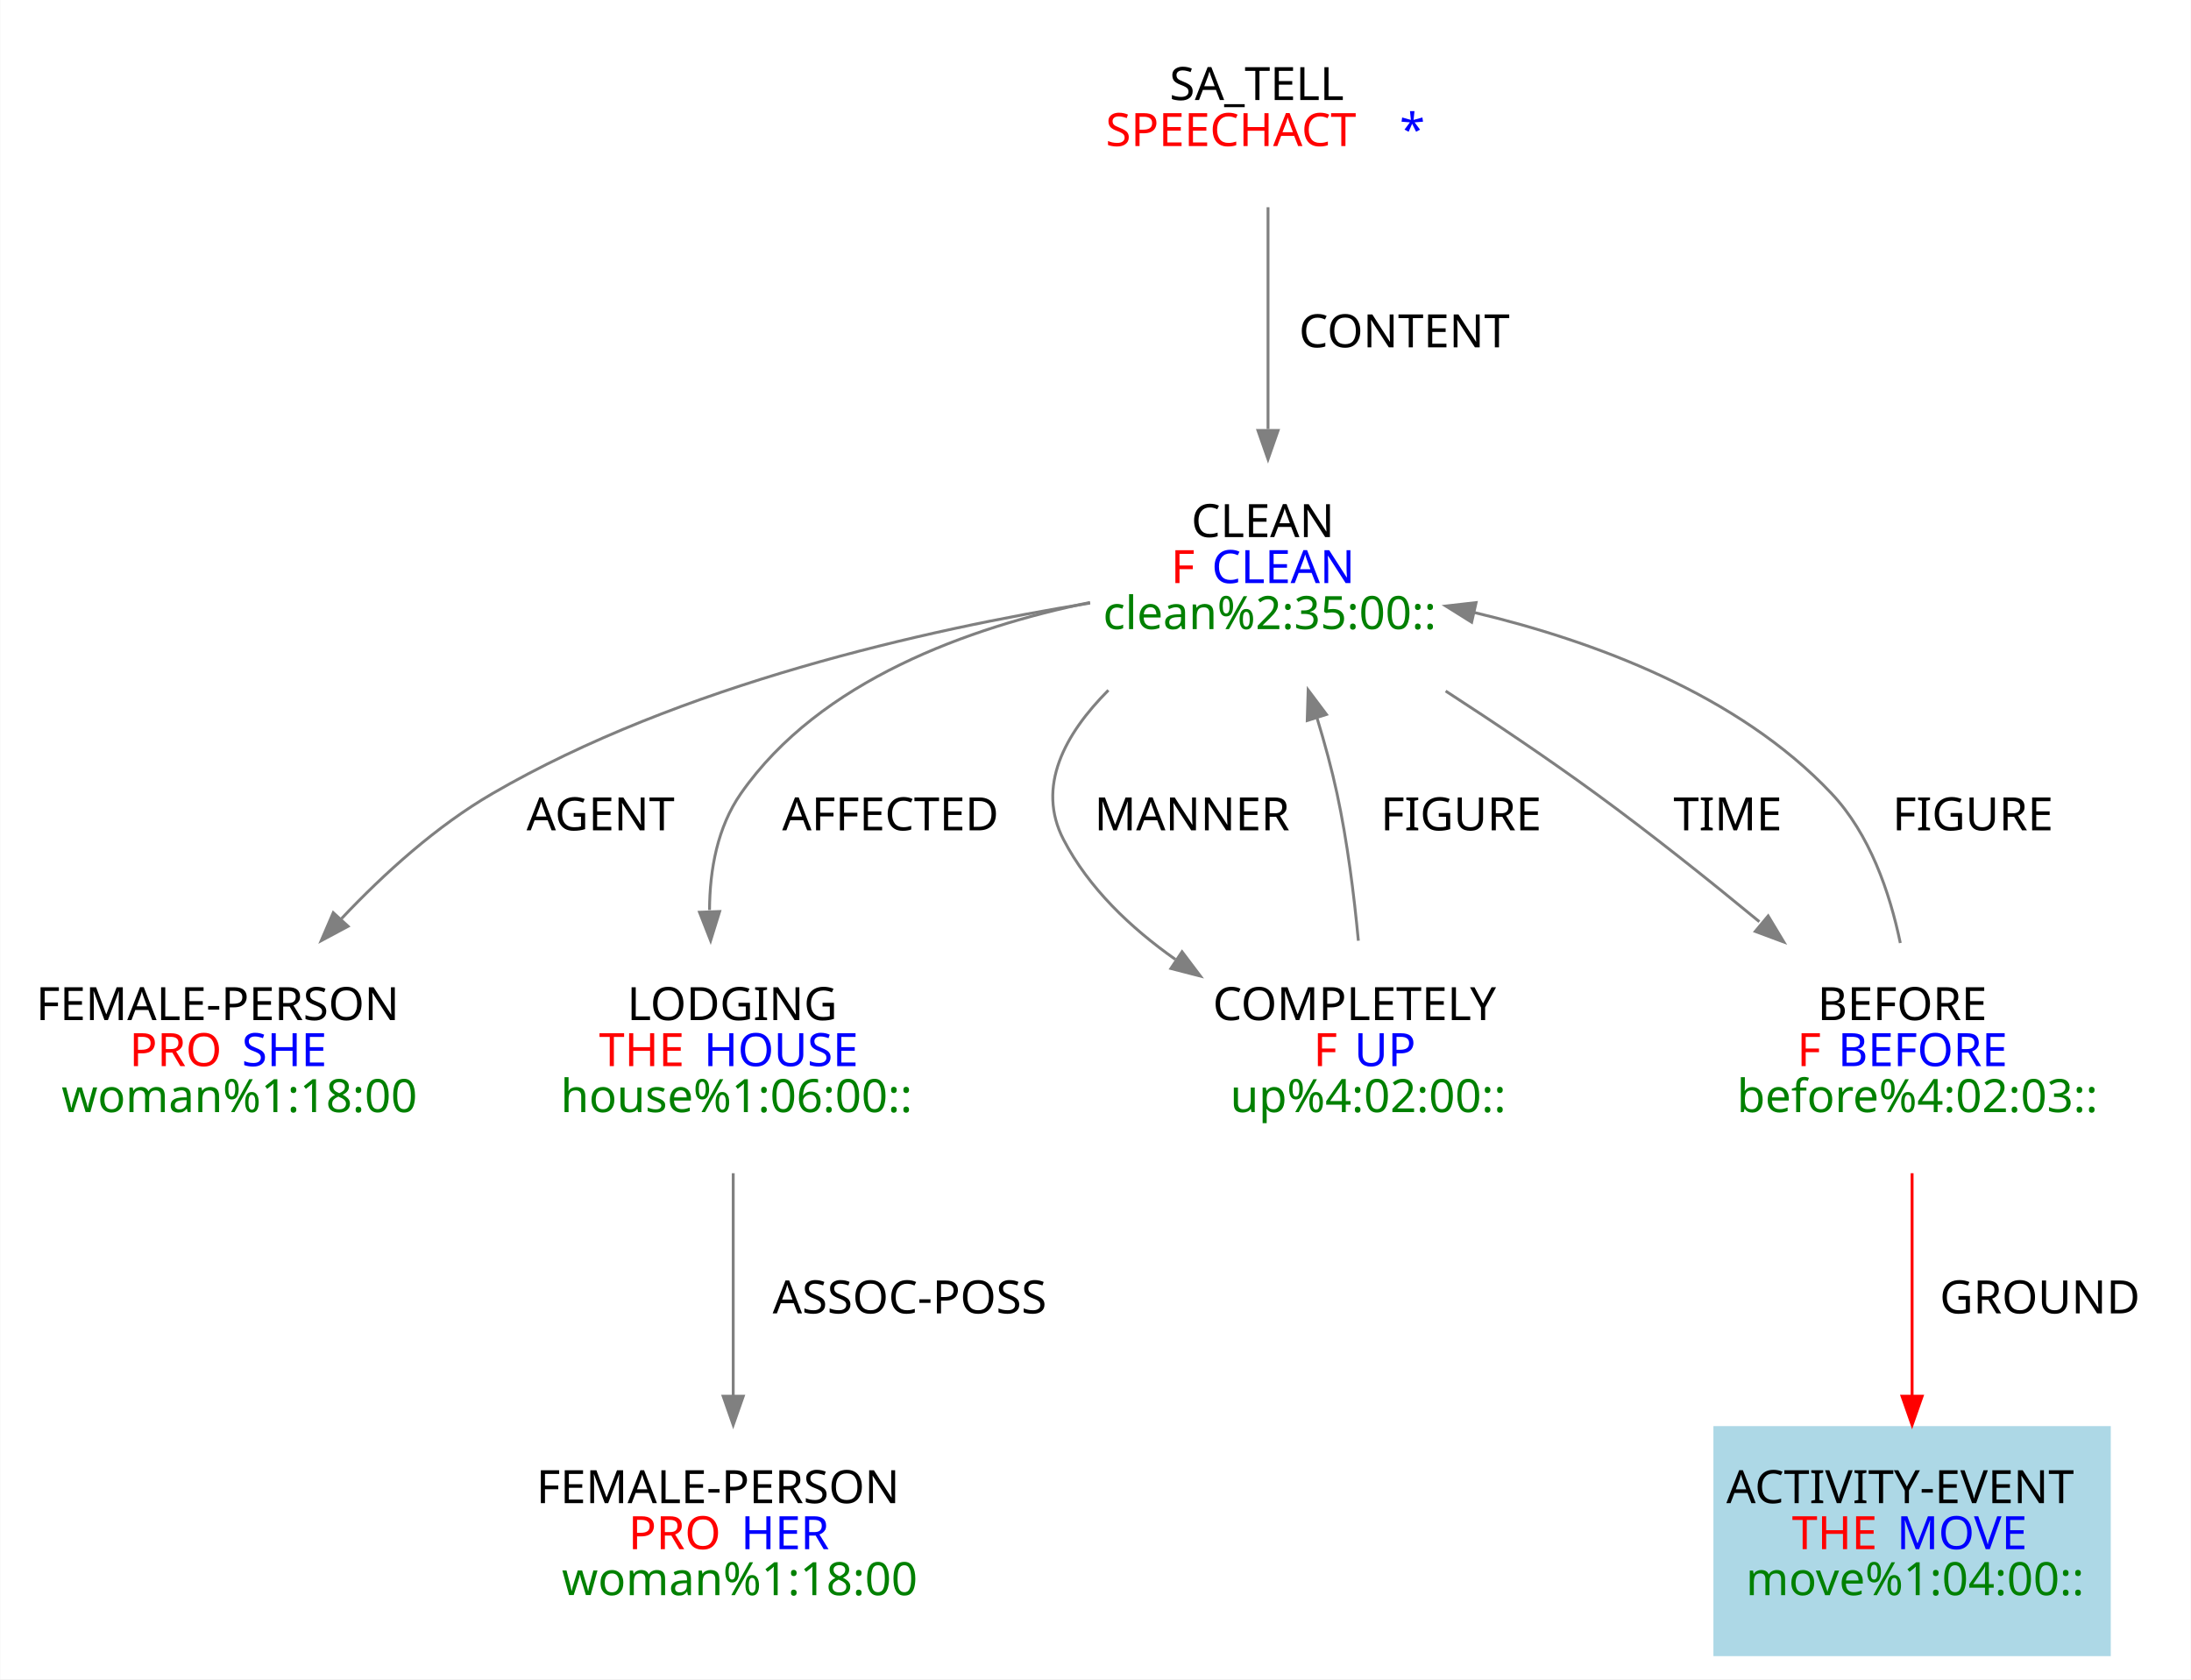
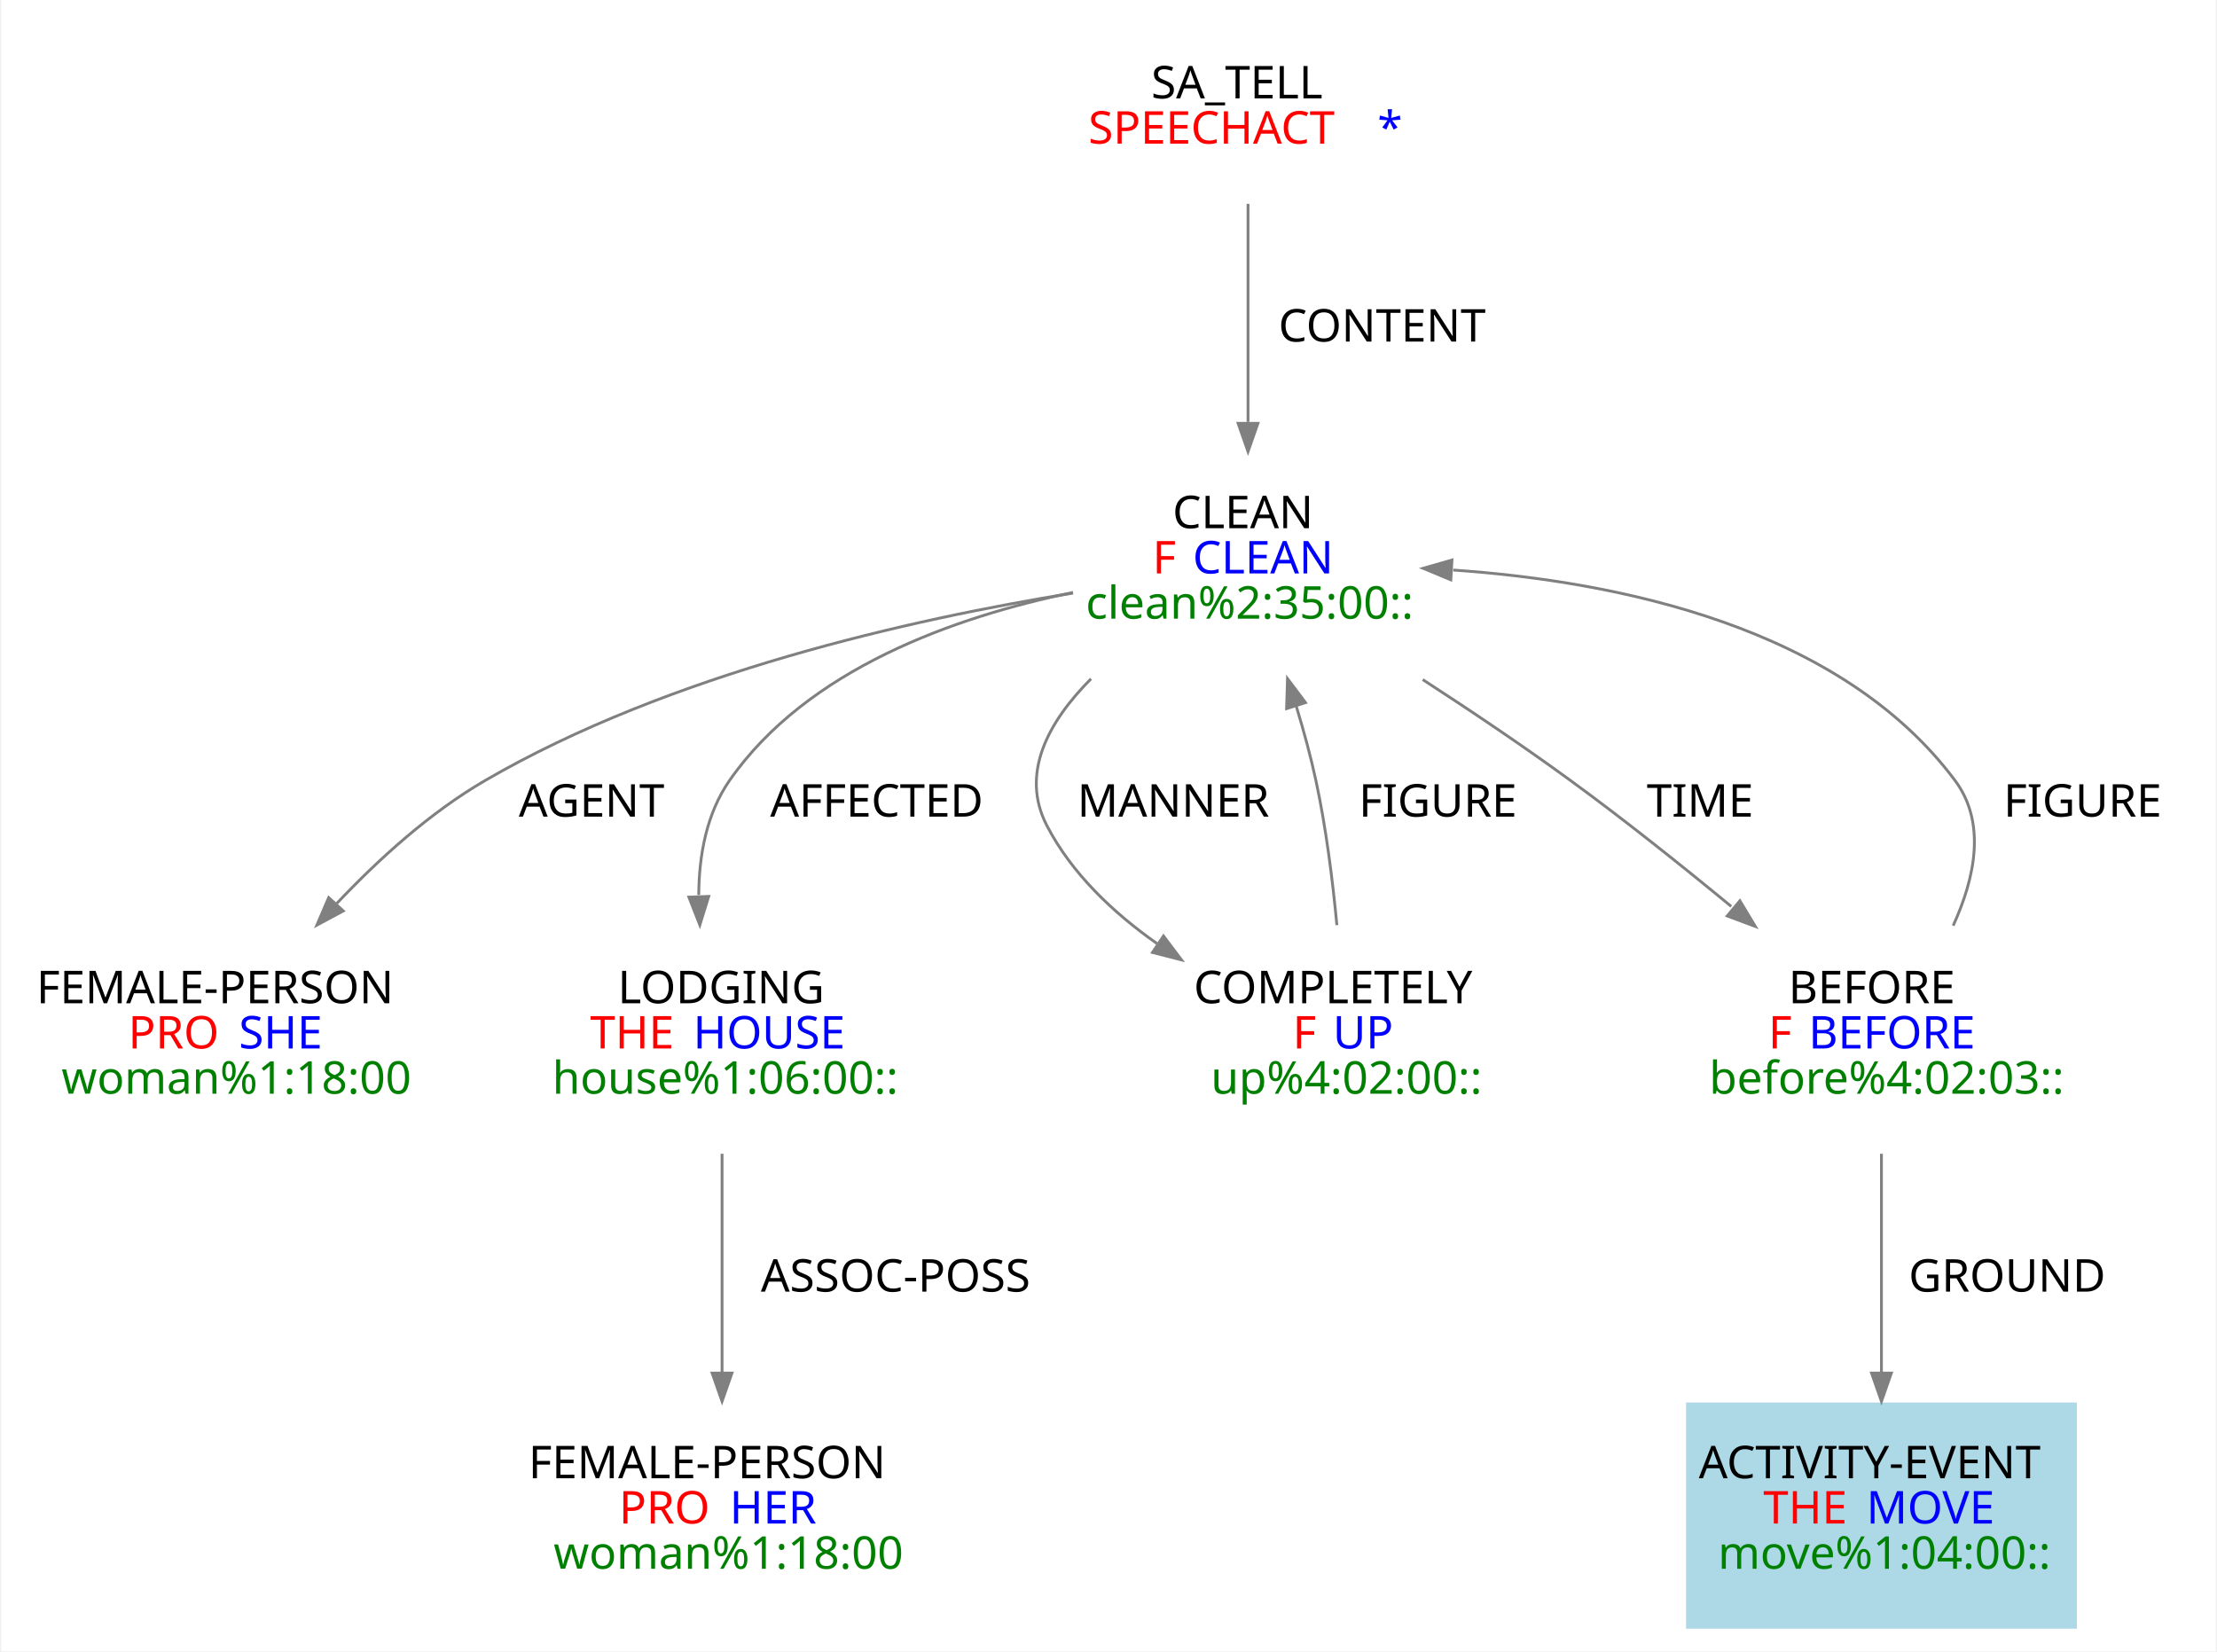
- <svg xmlns="http://www.w3.org/2000/svg" xmlns:xlink="http://www.w3.org/1999/xlink" width="381pt" height="292pt" viewBox="0.00 0.00 380.90 292.00">
+ <svg xmlns="http://www.w3.org/2000/svg" xmlns:xlink="http://www.w3.org/1999/xlink" width="392pt" height="292pt" viewBox="0.00 0.00 391.56 292.00">
  <g id="graph0" class="graph" transform="scale(1 1) rotate(0) translate(4 288)">
-     <polygon fill="white" stroke="transparent" points="-4,4 -4,-288 376.9,-288 376.9,4 -4,4" />
+     <polygon fill="white" stroke="transparent" points="-4,4 -4,-288 387.56,-288 387.56,4 -4,4" />
    <g id="node1" class="node">
      <g id="a_node1">
        <a xlink:href="http://trips.ihmc.us/lexicon/data/ONT::SA_TELL.xml" xlink:title="&lt;font color=&quot;green&quot;&gt;&lt;br /&gt;&lt;/font&gt; &lt;font color=&quot;black&quot;&gt;SA_TELL&lt;/font&gt; &lt;font color=&quot;green&quot;&gt;&lt;br /&gt;&lt;/font&gt; &lt;font color=&quot;red&quot;&gt;SPEECHACT&lt;/font&gt; &lt;font color=&quot;blue&quot;&gt;* &lt;/font&gt; &lt;font color=&quot;green&quot;&gt;&lt;br /&gt; &lt;/font&gt;">
          <text text-anchor="start" x="197.11" y="-270.6" font-family="Work Sans" font-size="8.00"> </text>
          <text text-anchor="start" x="199.33" y="-270.6" font-family="Work Sans" font-size="8.00">SA_TELL</text>
          <text text-anchor="start" x="233.57" y="-270.6" font-family="Work Sans" font-size="8.00"> </text>
          <text text-anchor="start" x="186" y="-262.6" font-family="Work Sans" font-size="8.00"> </text>
          <text text-anchor="start" x="188.22" y="-262.6" font-family="Work Sans" font-size="8.00" fill="red">SPEECHACT</text>
          <text text-anchor="start" x="237.12" y="-262.6" font-family="Work Sans" font-size="8.00"> </text>
          <text text-anchor="start" x="239.34" y="-262.6" font-family="Work Sans" font-size="8.00" fill="blue">* </text>
          <text text-anchor="start" x="244.68" y="-262.6" font-family="Work Sans" font-size="8.00"> </text>
          <text text-anchor="start" x="215.34" y="-254.6" font-family="Work Sans" font-size="8.00" fill="green"> </text>
        </a>
      </g>
    </g>
    <g id="node2" class="node">
      <g id="a_node2">
        <a xlink:href="http://trips.ihmc.us/lexicon/data/ONT::CLEAN.xml" xlink:title="&lt;font color=&quot;green&quot;&gt;&lt;br /&gt;&lt;/font&gt; &lt;font color=&quot;black&quot;&gt;CLEAN&lt;/font&gt; &lt;font color=&quot;green&quot;&gt;&lt;br /&gt;&lt;/font&gt; &lt;font color=&quot;red&quot;&gt;F&lt;/font&gt; &lt;font color=&quot;blue&quot;&gt;CLEAN&lt;/font&gt; &lt;font color=&quot;green&quot;&gt;&lt;br /&gt;&lt;/font&gt; &lt;font color=&quot;green&quot;&gt;clean%2:35:00::&lt;/font&gt; &lt;font color=&quot;green&quot;&gt;&lt;br /&gt; &lt;/font&gt;">
          <text text-anchor="start" x="200.89" y="-194.6" font-family="Work Sans" font-size="8.00"> </text>
          <text text-anchor="start" x="203.11" y="-194.6" font-family="Work Sans" font-size="8.00">CLEAN</text>
          <text text-anchor="start" x="229.79" y="-194.6" font-family="Work Sans" font-size="8.00"> </text>
          <text text-anchor="start" x="197.34" y="-186.6" font-family="Work Sans" font-size="8.00"> </text>
          <text text-anchor="start" x="199.56" y="-186.6" font-family="Work Sans" font-size="8.00" fill="red">F</text>
          <text text-anchor="start" x="204.45" y="-186.6" font-family="Work Sans" font-size="8.00"> </text>
          <text text-anchor="start" x="206.67" y="-186.6" font-family="Work Sans" font-size="8.00" fill="blue">CLEAN</text>
          <text text-anchor="start" x="233.34" y="-186.6" font-family="Work Sans" font-size="8.00"> </text>
          <text text-anchor="start" x="185.54" y="-178.6" font-family="Work Sans" font-size="8.00"> </text>
          <text text-anchor="start" x="187.76" y="-178.6" font-family="Work Sans" font-size="8.00" fill="green">clean%2:35:00::</text>
          <text text-anchor="start" x="245.14" y="-178.6" font-family="Work Sans" font-size="8.00"> </text>
          <text text-anchor="start" x="215.34" y="-170.6" font-family="Work Sans" font-size="8.00" fill="green"> </text>
        </a>
      </g>
    </g>
-     <g id="edge2" class="edge">
+     <g id="edge6" class="edge">
      <path fill="none" stroke="grey" stroke-width="0.5" d="M216.45,-251.96C216.45,-241.04 216.45,-226.02 216.45,-213.39" />
      <polygon fill="grey" stroke="grey" stroke-width="0.5" points="218.2,-213.14 216.45,-208.14 214.7,-213.14 218.2,-213.14" />
      <text text-anchor="middle" x="240.16" y="-227.6" font-family="Work Sans" font-size="8.00"> CONTENT   </text>
    </g>
    <g id="node3" class="node">
      <g id="a_node3">
        <a xlink:href="http://trips.ihmc.us/lexicon/data/ONT::FEMALE-PERSON.xml" xlink:title="&lt;font color=&quot;green&quot;&gt;&lt;br /&gt;&lt;/font&gt; &lt;font color=&quot;black&quot;&gt;FEMALE-PERSON&lt;/font&gt; &lt;font color=&quot;green&quot;&gt;&lt;br /&gt;&lt;/font&gt; &lt;font color=&quot;red&quot;&gt;PRO&lt;/font&gt; &lt;font color=&quot;blue&quot;&gt;SHE&lt;/font&gt; &lt;font color=&quot;green&quot;&gt;&lt;br /&gt;&lt;/font&gt; &lt;font color=&quot;green&quot;&gt;woman%1:18:00&lt;/font&gt; &lt;font color=&quot;green&quot;&gt;&lt;br /&gt; &lt;/font&gt;">
          <text text-anchor="start" x="0" y="-110.6" font-family="Work Sans" font-size="8.00"> </text>
          <text text-anchor="start" x="2.22" y="-110.6" font-family="Work Sans" font-size="8.00">FEMALE-PERSON</text>
          <text text-anchor="start" x="70.68" y="-110.6" font-family="Work Sans" font-size="8.00"> </text>
          <text text-anchor="start" x="16.22" y="-102.6" font-family="Work Sans" font-size="8.00"> </text>
          <text text-anchor="start" x="18.45" y="-102.6" font-family="Work Sans" font-size="8.00" fill="red">PRO</text>
          <text text-anchor="start" x="35.78" y="-102.6" font-family="Work Sans" font-size="8.00"> </text>
          <text text-anchor="start" x="38.01" y="-102.6" font-family="Work Sans" font-size="8.00" fill="blue">SHE</text>
          <text text-anchor="start" x="54.46" y="-102.6" font-family="Work Sans" font-size="8.00"> </text>
          <text text-anchor="start" x="4.43" y="-94.6" font-family="Work Sans" font-size="8.00"> </text>
          <text text-anchor="start" x="6.65" y="-94.6" font-family="Work Sans" font-size="8.00" fill="green">woman%1:18:00</text>
          <text text-anchor="start" x="66.25" y="-94.6" font-family="Work Sans" font-size="8.00"> </text>
          <text text-anchor="start" x="35.34" y="-86.6" font-family="Work Sans" font-size="8.00" fill="green"> </text>
        </a>
      </g>
    </g>
-     <g id="edge9" class="edge">
+     <g id="edge2" class="edge">
      <path fill="none" stroke="grey" stroke-width="0.5" d="M185.51,-183.13C156.98,-178.53 114.23,-168.95 81.58,-150 71.88,-144.37 62.78,-136.14 55.33,-128.25" />
      <polygon fill="grey" stroke="grey" stroke-width="0.5" points="56.48,-126.92 51.81,-124.42 53.9,-129.28 56.48,-126.92" />
      <text text-anchor="middle" x="100.39" y="-143.6" font-family="Work Sans" font-size="8.00"> AGENT   </text>
    </g>
    <g id="node4" class="node">
      <g id="a_node4">
        <a xlink:href="http://trips.ihmc.us/lexicon/data/ONT::LODGING.xml" xlink:title="&lt;font color=&quot;green&quot;&gt;&lt;br /&gt;&lt;/font&gt; &lt;font color=&quot;black&quot;&gt;LODGING&lt;/font&gt; &lt;font color=&quot;green&quot;&gt;&lt;br /&gt;&lt;/font&gt; &lt;font color=&quot;red&quot;&gt;THE&lt;/font&gt; &lt;font color=&quot;blue&quot;&gt;HOUSE&lt;/font&gt; &lt;font color=&quot;green&quot;&gt;&lt;br /&gt;&lt;/font&gt; &lt;font color=&quot;green&quot;&gt;house%1:06:00::&lt;/font&gt; &lt;font color=&quot;green&quot;&gt;&lt;br /&gt; &lt;/font&gt;">
          <text text-anchor="start" x="102.78" y="-110.6" font-family="Work Sans" font-size="8.00"> </text>
          <text text-anchor="start" x="105" y="-110.6" font-family="Work Sans" font-size="8.00">LODGING</text>
          <text text-anchor="start" x="141.9" y="-110.6" font-family="Work Sans" font-size="8.00"> </text>
          <text text-anchor="start" x="97.89" y="-102.6" font-family="Work Sans" font-size="8.00"> </text>
          <text text-anchor="start" x="100.12" y="-102.6" font-family="Work Sans" font-size="8.00" fill="red">THE</text>
          <text text-anchor="start" x="116.12" y="-102.6" font-family="Work Sans" font-size="8.00"> </text>
          <text text-anchor="start" x="118.34" y="-102.6" font-family="Work Sans" font-size="8.00" fill="blue">HOUSE</text>
          <text text-anchor="start" x="146.79" y="-102.6" font-family="Work Sans" font-size="8.00"> </text>
          <text text-anchor="start" x="91.21" y="-94.6" font-family="Work Sans" font-size="8.00"> </text>
          <text text-anchor="start" x="93.43" y="-94.6" font-family="Work Sans" font-size="8.00" fill="green">house%1:06:00::</text>
          <text text-anchor="start" x="153.47" y="-94.6" font-family="Work Sans" font-size="8.00"> </text>
          <text text-anchor="start" x="122.34" y="-86.6" font-family="Work Sans" font-size="8.00" fill="green"> </text>
        </a>
      </g>
    </g>
-     <g id="edge4" class="edge">
+     <g id="edge8" class="edge">
      <path fill="none" stroke="grey" stroke-width="0.5" d="M185.5,-183.24C164.64,-178.94 138.51,-169.72 124.78,-150 120.72,-144.17 119.37,-136.82 119.33,-129.75" />
      <polygon fill="grey" stroke="grey" stroke-width="0.5" points="121.09,-129.49 119.52,-124.43 117.59,-129.36 121.09,-129.49" />
      <text text-anchor="middle" x="150.79" y="-143.6" font-family="Work Sans" font-size="8.00"> AFFECTED   </text>
    </g>
    <g id="node6" class="node">
      <g id="a_node6">
        <a xlink:href="http://trips.ihmc.us/lexicon/data/ONT::COMPLETELY.xml" xlink:title="&lt;font color=&quot;green&quot;&gt;&lt;br /&gt;&lt;/font&gt; &lt;font color=&quot;black&quot;&gt;COMPLETELY&lt;/font&gt; &lt;font color=&quot;green&quot;&gt;&lt;br /&gt;&lt;/font&gt; &lt;font color=&quot;red&quot;&gt;F&lt;/font&gt; &lt;font color=&quot;blue&quot;&gt;UP&lt;/font&gt; &lt;font color=&quot;green&quot;&gt;&lt;br /&gt;&lt;/font&gt; &lt;font color=&quot;green&quot;&gt;up%4:02:00::&lt;/font&gt; &lt;font color=&quot;green&quot;&gt;&lt;br /&gt; &lt;/font&gt;">
          <text text-anchor="start" x="204.63" y="-110.6" font-family="Work Sans" font-size="8.00"> </text>
          <text text-anchor="start" x="206.85" y="-110.6" font-family="Work Sans" font-size="8.00">COMPLETELY</text>
          <text text-anchor="start" x="260.05" y="-110.6" font-family="Work Sans" font-size="8.00"> </text>
          <text text-anchor="start" x="222.12" y="-102.6" font-family="Work Sans" font-size="8.00"> </text>
          <text text-anchor="start" x="224.34" y="-102.6" font-family="Work Sans" font-size="8.00" fill="red">F</text>
          <text text-anchor="start" x="229.23" y="-102.6" font-family="Work Sans" font-size="8.00"> </text>
          <text text-anchor="start" x="231.45" y="-102.6" font-family="Work Sans" font-size="8.00" fill="blue">UP</text>
          <text text-anchor="start" x="242.56" y="-102.6" font-family="Work Sans" font-size="8.00"> </text>
          <text text-anchor="start" x="207.65" y="-94.6" font-family="Work Sans" font-size="8.00"> </text>
          <text text-anchor="start" x="209.88" y="-94.6" font-family="Work Sans" font-size="8.00" fill="green">up%4:02:00::</text>
          <text text-anchor="start" x="257.03" y="-94.6" font-family="Work Sans" font-size="8.00"> </text>
          <text text-anchor="start" x="232.34" y="-86.6" font-family="Work Sans" font-size="8.00" fill="green"> </text>
        </a>
      </g>
    </g>
-     <g id="edge3" class="edge">
+     <g id="edge5" class="edge">
      <path fill="none" stroke="grey" stroke-width="0.5" d="M188.69,-167.97C181.1,-160.34 176.12,-151.19 180.89,-142 185.27,-133.56 192.56,-126.64 200.34,-121.16" />
      <polygon fill="grey" stroke="grey" stroke-width="0.5" points="201.5,-122.49 204.69,-118.26 199.56,-119.58 201.5,-122.49" />
      <text text-anchor="middle" x="203.23" y="-143.6" font-family="Work Sans" font-size="8.00"> MANNER   </text>
    </g>
    <g id="node7" class="node">
      <g id="a_node7">
        <a xlink:href="http://trips.ihmc.us/lexicon/data/ONT::BEFORE.xml" xlink:title="&lt;font color=&quot;green&quot;&gt;&lt;br /&gt;&lt;/font&gt; &lt;font color=&quot;black&quot;&gt;BEFORE&lt;/font&gt; &lt;font color=&quot;green&quot;&gt;&lt;br /&gt;&lt;/font&gt; &lt;font color=&quot;red&quot;&gt;F&lt;/font&gt; &lt;font color=&quot;blue&quot;&gt;BEFORE&lt;/font&gt; &lt;font color=&quot;green&quot;&gt;&lt;br /&gt;&lt;/font&gt; &lt;font color=&quot;green&quot;&gt;before%4:02:03::&lt;/font&gt; &lt;font color=&quot;green&quot;&gt;&lt;br /&gt; &lt;/font&gt;">
          <text text-anchor="start" x="309.78" y="-110.6" font-family="Work Sans" font-size="8.00"> </text>
          <text text-anchor="start" x="312" y="-110.6" font-family="Work Sans" font-size="8.00">BEFORE</text>
          <text text-anchor="start" x="344.9" y="-110.6" font-family="Work Sans" font-size="8.00"> </text>
          <text text-anchor="start" x="306.23" y="-102.6" font-family="Work Sans" font-size="8.00"> </text>
          <text text-anchor="start" x="308.45" y="-102.6" font-family="Work Sans" font-size="8.00" fill="red">F</text>
          <text text-anchor="start" x="313.34" y="-102.6" font-family="Work Sans" font-size="8.00"> </text>
          <text text-anchor="start" x="315.56" y="-102.6" font-family="Work Sans" font-size="8.00" fill="blue">BEFORE</text>
          <text text-anchor="start" x="348.45" y="-102.6" font-family="Work Sans" font-size="8.00"> </text>
          <text text-anchor="start" x="295.76" y="-94.6" font-family="Work Sans" font-size="8.00"> </text>
          <text text-anchor="start" x="297.98" y="-94.6" font-family="Work Sans" font-size="8.00" fill="green">before%4:02:03::</text>
          <text text-anchor="start" x="358.92" y="-94.6" font-family="Work Sans" font-size="8.00"> </text>
          <text text-anchor="start" x="327.34" y="-86.6" font-family="Work Sans" font-size="8.00" fill="green"> </text>
        </a>
      </g>
    </g>
-     <g id="edge6" class="edge">
+     <g id="edge7" class="edge">
      <path fill="none" stroke="grey" stroke-width="0.5" d="M247.34,-167.83C255.92,-162.27 265.16,-156.05 273.45,-150 282.96,-143.06 293.01,-135.04 301.89,-127.72" />
      <polygon fill="grey" stroke="grey" stroke-width="0.5" points="303.42,-128.72 306.15,-124.18 301.18,-126.03 303.42,-128.72" />
      <text text-anchor="middle" x="296.38" y="-143.6" font-family="Work Sans" font-size="8.00"> TIME   </text>
    </g>
    <g id="node5" class="node">
      <g id="a_node5">
        <a xlink:href="http://trips.ihmc.us/lexicon/data/ONT::FEMALE-PERSON.xml" xlink:title="&lt;font color=&quot;green&quot;&gt;&lt;br /&gt;&lt;/font&gt; &lt;font color=&quot;black&quot;&gt;FEMALE-PERSON&lt;/font&gt; &lt;font color=&quot;green&quot;&gt;&lt;br /&gt;&lt;/font&gt; &lt;font color=&quot;red&quot;&gt;PRO&lt;/font&gt; &lt;font color=&quot;blue&quot;&gt;HER&lt;/font&gt; &lt;font color=&quot;green&quot;&gt;&lt;br /&gt;&lt;/font&gt; &lt;font color=&quot;green&quot;&gt;woman%1:18:00&lt;/font&gt; &lt;font color=&quot;green&quot;&gt;&lt;br /&gt; &lt;/font&gt;">
          <text text-anchor="start" x="87" y="-26.6" font-family="Work Sans" font-size="8.00"> </text>
          <text text-anchor="start" x="89.22" y="-26.6" font-family="Work Sans" font-size="8.00">FEMALE-PERSON</text>
          <text text-anchor="start" x="157.68" y="-26.6" font-family="Work Sans" font-size="8.00"> </text>
          <text text-anchor="start" x="103" y="-18.6" font-family="Work Sans" font-size="8.00"> </text>
          <text text-anchor="start" x="105.23" y="-18.6" font-family="Work Sans" font-size="8.00" fill="red">PRO</text>
          <text text-anchor="start" x="122.56" y="-18.6" font-family="Work Sans" font-size="8.00"> </text>
          <text text-anchor="start" x="124.79" y="-18.6" font-family="Work Sans" font-size="8.00" fill="blue">HER</text>
          <text text-anchor="start" x="141.68" y="-18.6" font-family="Work Sans" font-size="8.00"> </text>
          <text text-anchor="start" x="91.43" y="-10.6" font-family="Work Sans" font-size="8.00"> </text>
          <text text-anchor="start" x="93.65" y="-10.6" font-family="Work Sans" font-size="8.00" fill="green">woman%1:18:00</text>
          <text text-anchor="start" x="153.25" y="-10.6" font-family="Work Sans" font-size="8.00"> </text>
          <text text-anchor="start" x="122.34" y="-2.6" font-family="Work Sans" font-size="8.00" fill="green"> </text>
        </a>
      </g>
    </g>
-     <g id="edge7" class="edge">
+     <g id="edge4" class="edge">
      <path fill="none" stroke="grey" stroke-width="0.5" d="M123.45,-83.98C123.45,-72.47 123.45,-57.68 123.45,-45.33" />
      <polygon fill="grey" stroke="grey" stroke-width="0.5" points="125.2,-45.2 123.45,-40.2 121.7,-45.2 125.2,-45.2" />
      <text text-anchor="middle" x="154.13" y="-59.6" font-family="Work Sans" font-size="8.00"> ASSOC-POSS   </text>
    </g>
-     <g id="edge1" class="edge">
+     <g id="edge3" class="edge">
      <path fill="none" stroke="grey" stroke-width="0.5" d="M232.16,-124.41C231.41,-132.4 230.24,-141.7 228.45,-150 227.53,-154.27 226.31,-158.75 225,-163.05" />
      <polygon fill="grey" stroke="grey" stroke-width="0.5" points="223.27,-162.7 223.43,-168 226.61,-163.76 223.27,-162.7" />
      <text text-anchor="middle" x="250.01" y="-143.6" font-family="Work Sans" font-size="8.00"> FIGURE   </text>
    </g>
-     <g id="edge8" class="edge">
-       <path fill="none" stroke="grey" stroke-width="0.5" d="M326.4,-124.01C324.56,-132.86 321.07,-142.97 314.45,-150 298.17,-167.28 273.01,-176.56 252.26,-181.5" />
-       <polygon fill="grey" stroke="grey" stroke-width="0.5" points="251.86,-179.8 247.37,-182.61 252.63,-183.21 251.86,-179.8" />
-       <text text-anchor="middle" x="339.01" y="-143.6" font-family="Work Sans" font-size="8.00"> FIGURE   </text>
+     <g id="edge1" class="edge">
+       <path fill="none" stroke="grey" stroke-width="0.5" d="M341.13,-124.32C345.03,-132.84 347,-142.57 341.45,-150 321.18,-177.14 281.88,-185.19 252.73,-187.2" />
+       <polygon fill="grey" stroke="grey" stroke-width="0.5" points="252.31,-185.47 247.42,-187.51 252.51,-188.97 252.31,-185.47" />
+       <text text-anchor="middle" x="364.01" y="-143.6" font-family="Work Sans" font-size="8.00"> FIGURE   </text>
    </g>
    <g id="node8" class="node">
      <g id="a_node8">
        <a xlink:href="http://trips.ihmc.us/lexicon/data/ONT::ACTIVITY-EVENT.xml" xlink:title="&lt;font color=&quot;green&quot;&gt;&lt;br /&gt;&lt;/font&gt; &lt;font color=&quot;black&quot;&gt;ACTIVITY-EVENT&lt;/font&gt; &lt;font color=&quot;green&quot;&gt;&lt;br /&gt;&lt;/font&gt; &lt;font color=&quot;red&quot;&gt;THE&lt;/font&gt; &lt;font color=&quot;blue&quot;&gt;MOVE&lt;/font&gt; &lt;font color=&quot;green&quot;&gt;&lt;br /&gt;&lt;/font&gt; &lt;font color=&quot;green&quot;&gt;move%1:04:00::&lt;/font&gt; &lt;font color=&quot;green&quot;&gt;&lt;br /&gt; &lt;/font&gt;">
          <polygon fill="lightblue" stroke="transparent" points="363,-40 293.9,-40 293.9,0 363,0 363,-40" />
          <text text-anchor="start" x="293.93" y="-26.6" font-family="Work Sans" font-size="8.00"> </text>
          <text text-anchor="start" x="296.15" y="-26.6" font-family="Work Sans" font-size="8.00">ACTIVITY-EVENT</text>
          <text text-anchor="start" x="360.75" y="-26.6" font-family="Work Sans" font-size="8.00"> </text>
          <text text-anchor="start" x="305.34" y="-18.6" font-family="Work Sans" font-size="8.00"> </text>
          <text text-anchor="start" x="307.56" y="-18.6" font-family="Work Sans" font-size="8.00" fill="red">THE</text>
          <text text-anchor="start" x="323.56" y="-18.6" font-family="Work Sans" font-size="8.00"> </text>
          <text text-anchor="start" x="325.78" y="-18.6" font-family="Work Sans" font-size="8.00" fill="blue">MOVE</text>
          <text text-anchor="start" x="349.34" y="-18.6" font-family="Work Sans" font-size="8.00"> </text>
          <text text-anchor="start" x="297.32" y="-10.6" font-family="Work Sans" font-size="8.00"> </text>
          <text text-anchor="start" x="299.54" y="-10.6" font-family="Work Sans" font-size="8.00" fill="green">move%1:04:00::</text>
          <text text-anchor="start" x="357.36" y="-10.6" font-family="Work Sans" font-size="8.00"> </text>
          <text text-anchor="start" x="327.34" y="-2.6" font-family="Work Sans" font-size="8.00" fill="green"> </text>
        </a>
      </g>
    </g>
-     <g id="edge5" class="edge">
-       <path fill="none" stroke="red" stroke-width="0.5" d="M328.45,-83.98C328.45,-72.47 328.45,-57.68 328.45,-45.33" />
-       <polygon fill="red" stroke="red" stroke-width="0.5" points="330.2,-45.2 328.45,-40.2 326.7,-45.2 330.2,-45.2" />
+     <g id="edge9" class="edge">
+       <path fill="none" stroke="grey" stroke-width="0.5" d="M328.45,-83.98C328.45,-72.47 328.45,-57.68 328.45,-45.33" />
+       <polygon fill="grey" stroke="grey" stroke-width="0.5" points="330.2,-45.2 328.45,-40.2 326.7,-45.2 330.2,-45.2" />
      <text text-anchor="middle" x="350.67" y="-59.6" font-family="Work Sans" font-size="8.00"> GROUND   </text>
    </g>
  </g>
</svg>
